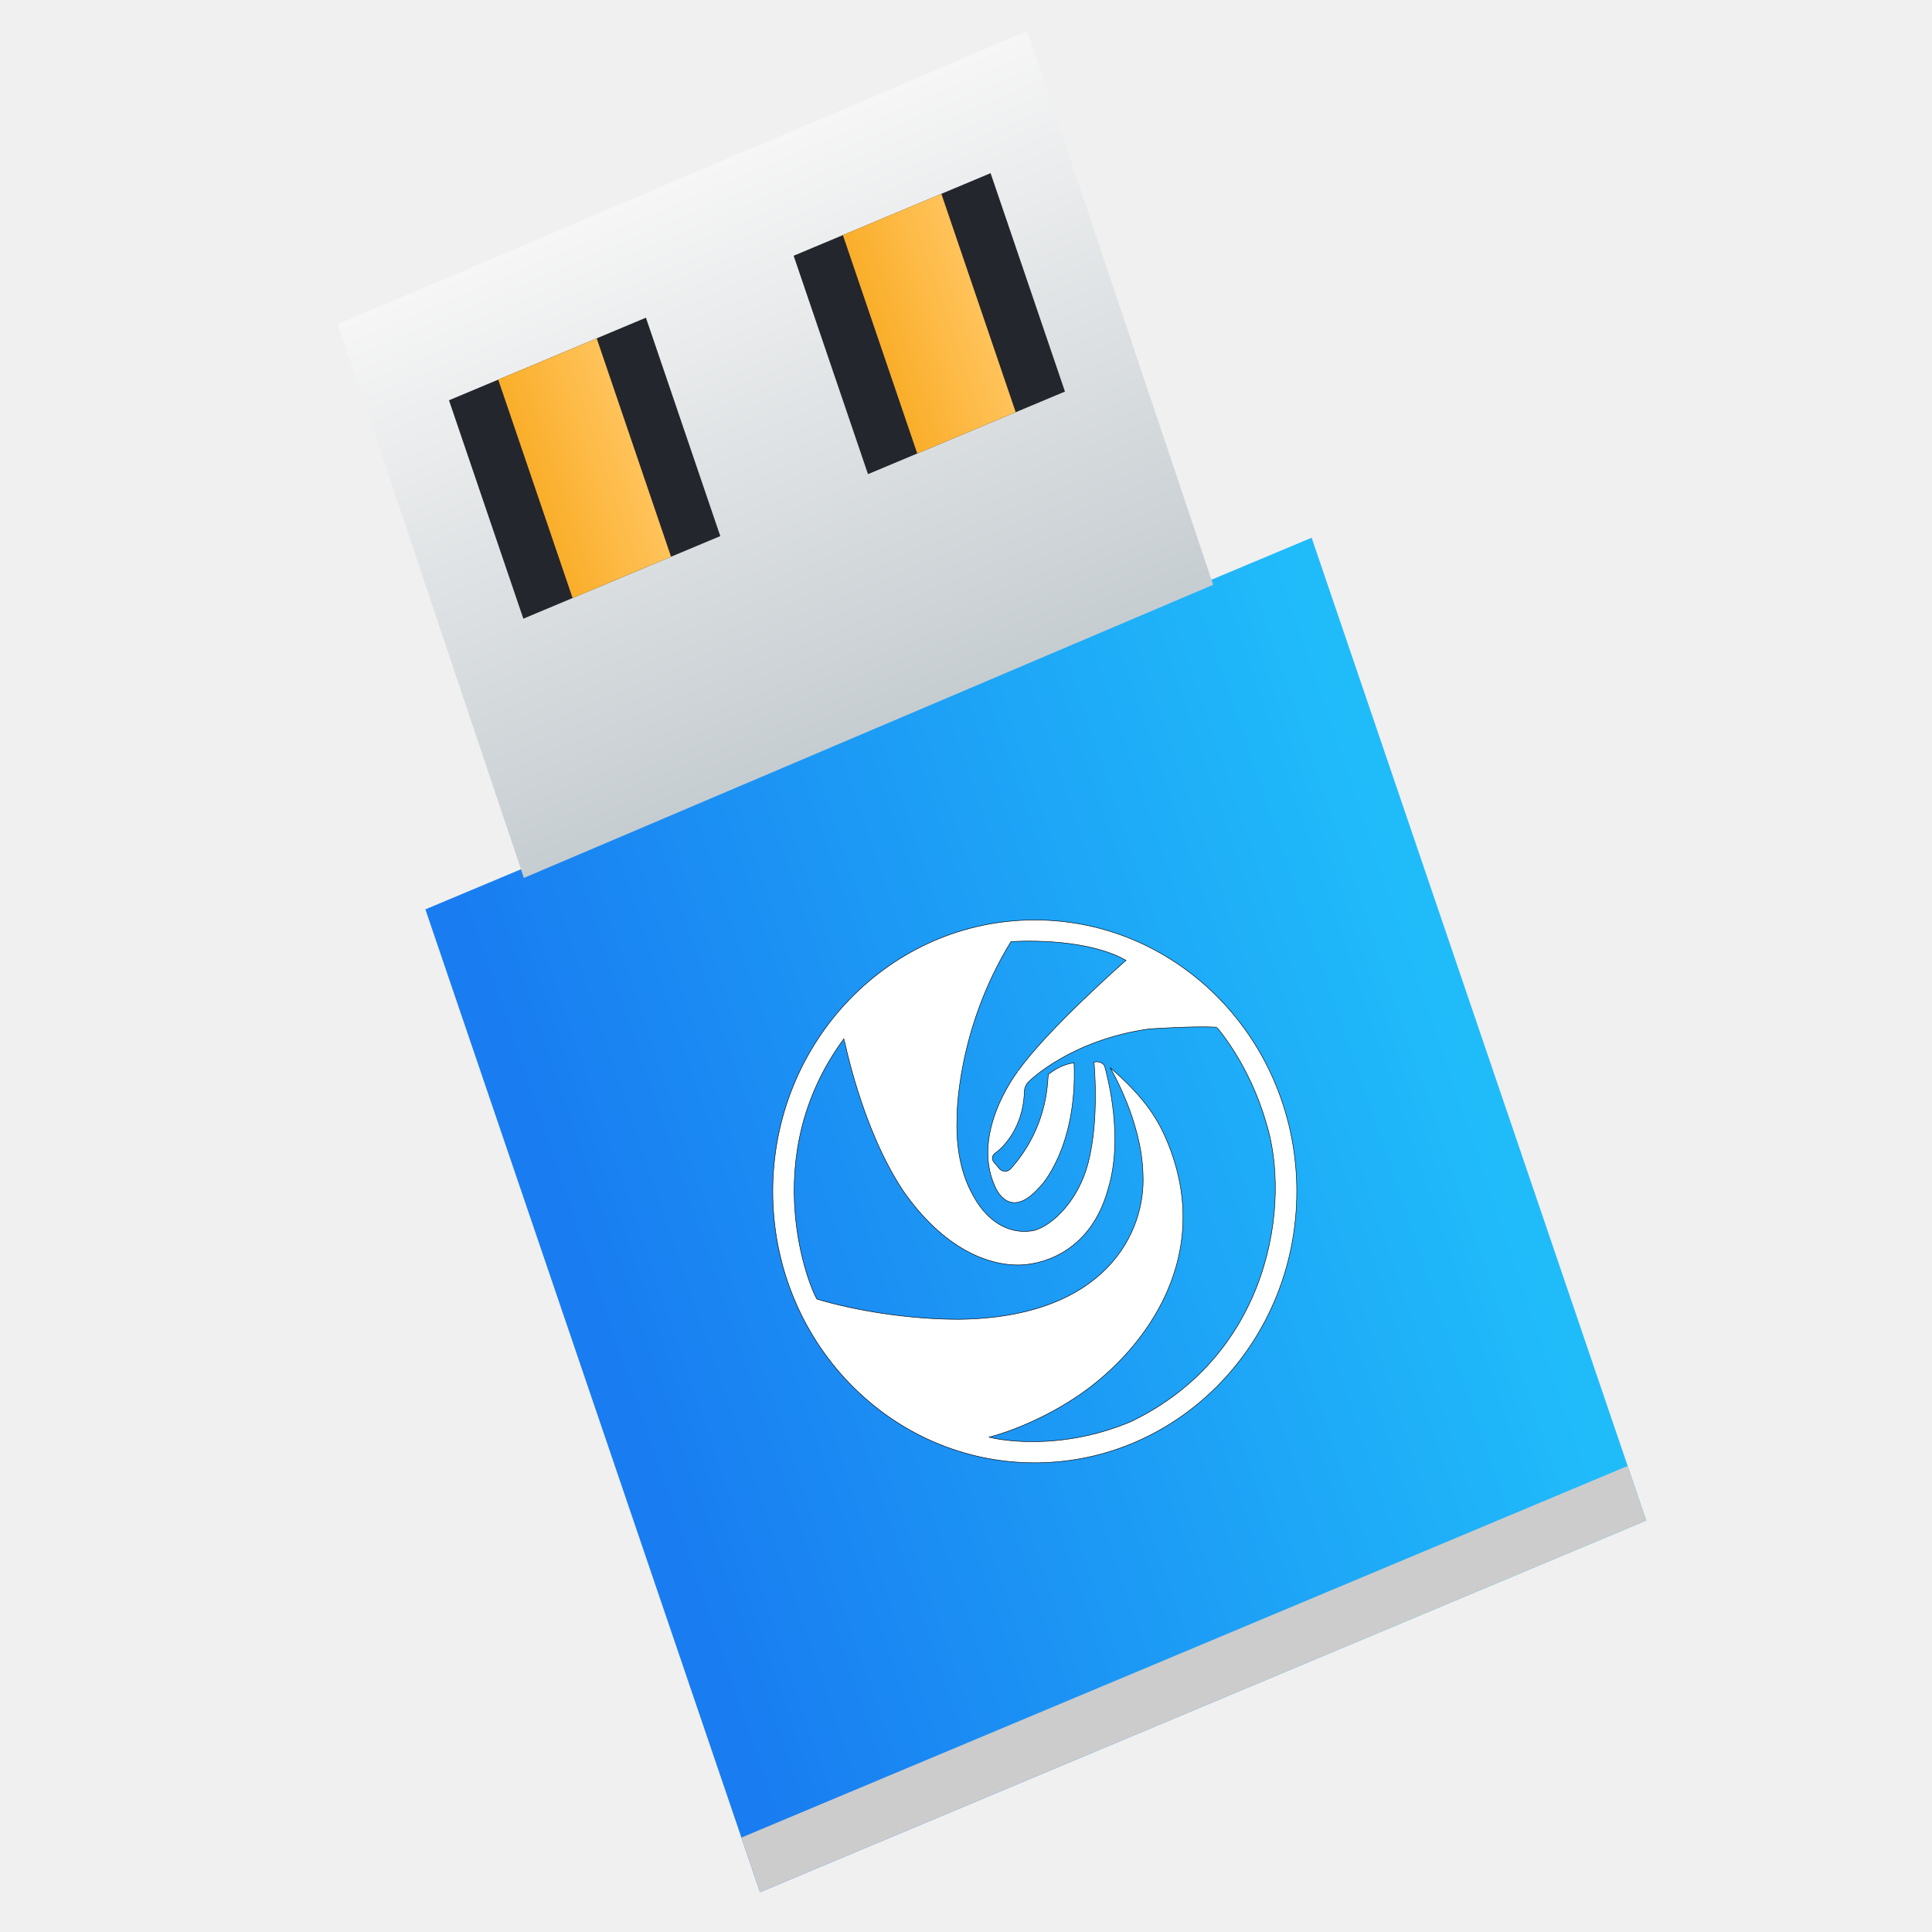
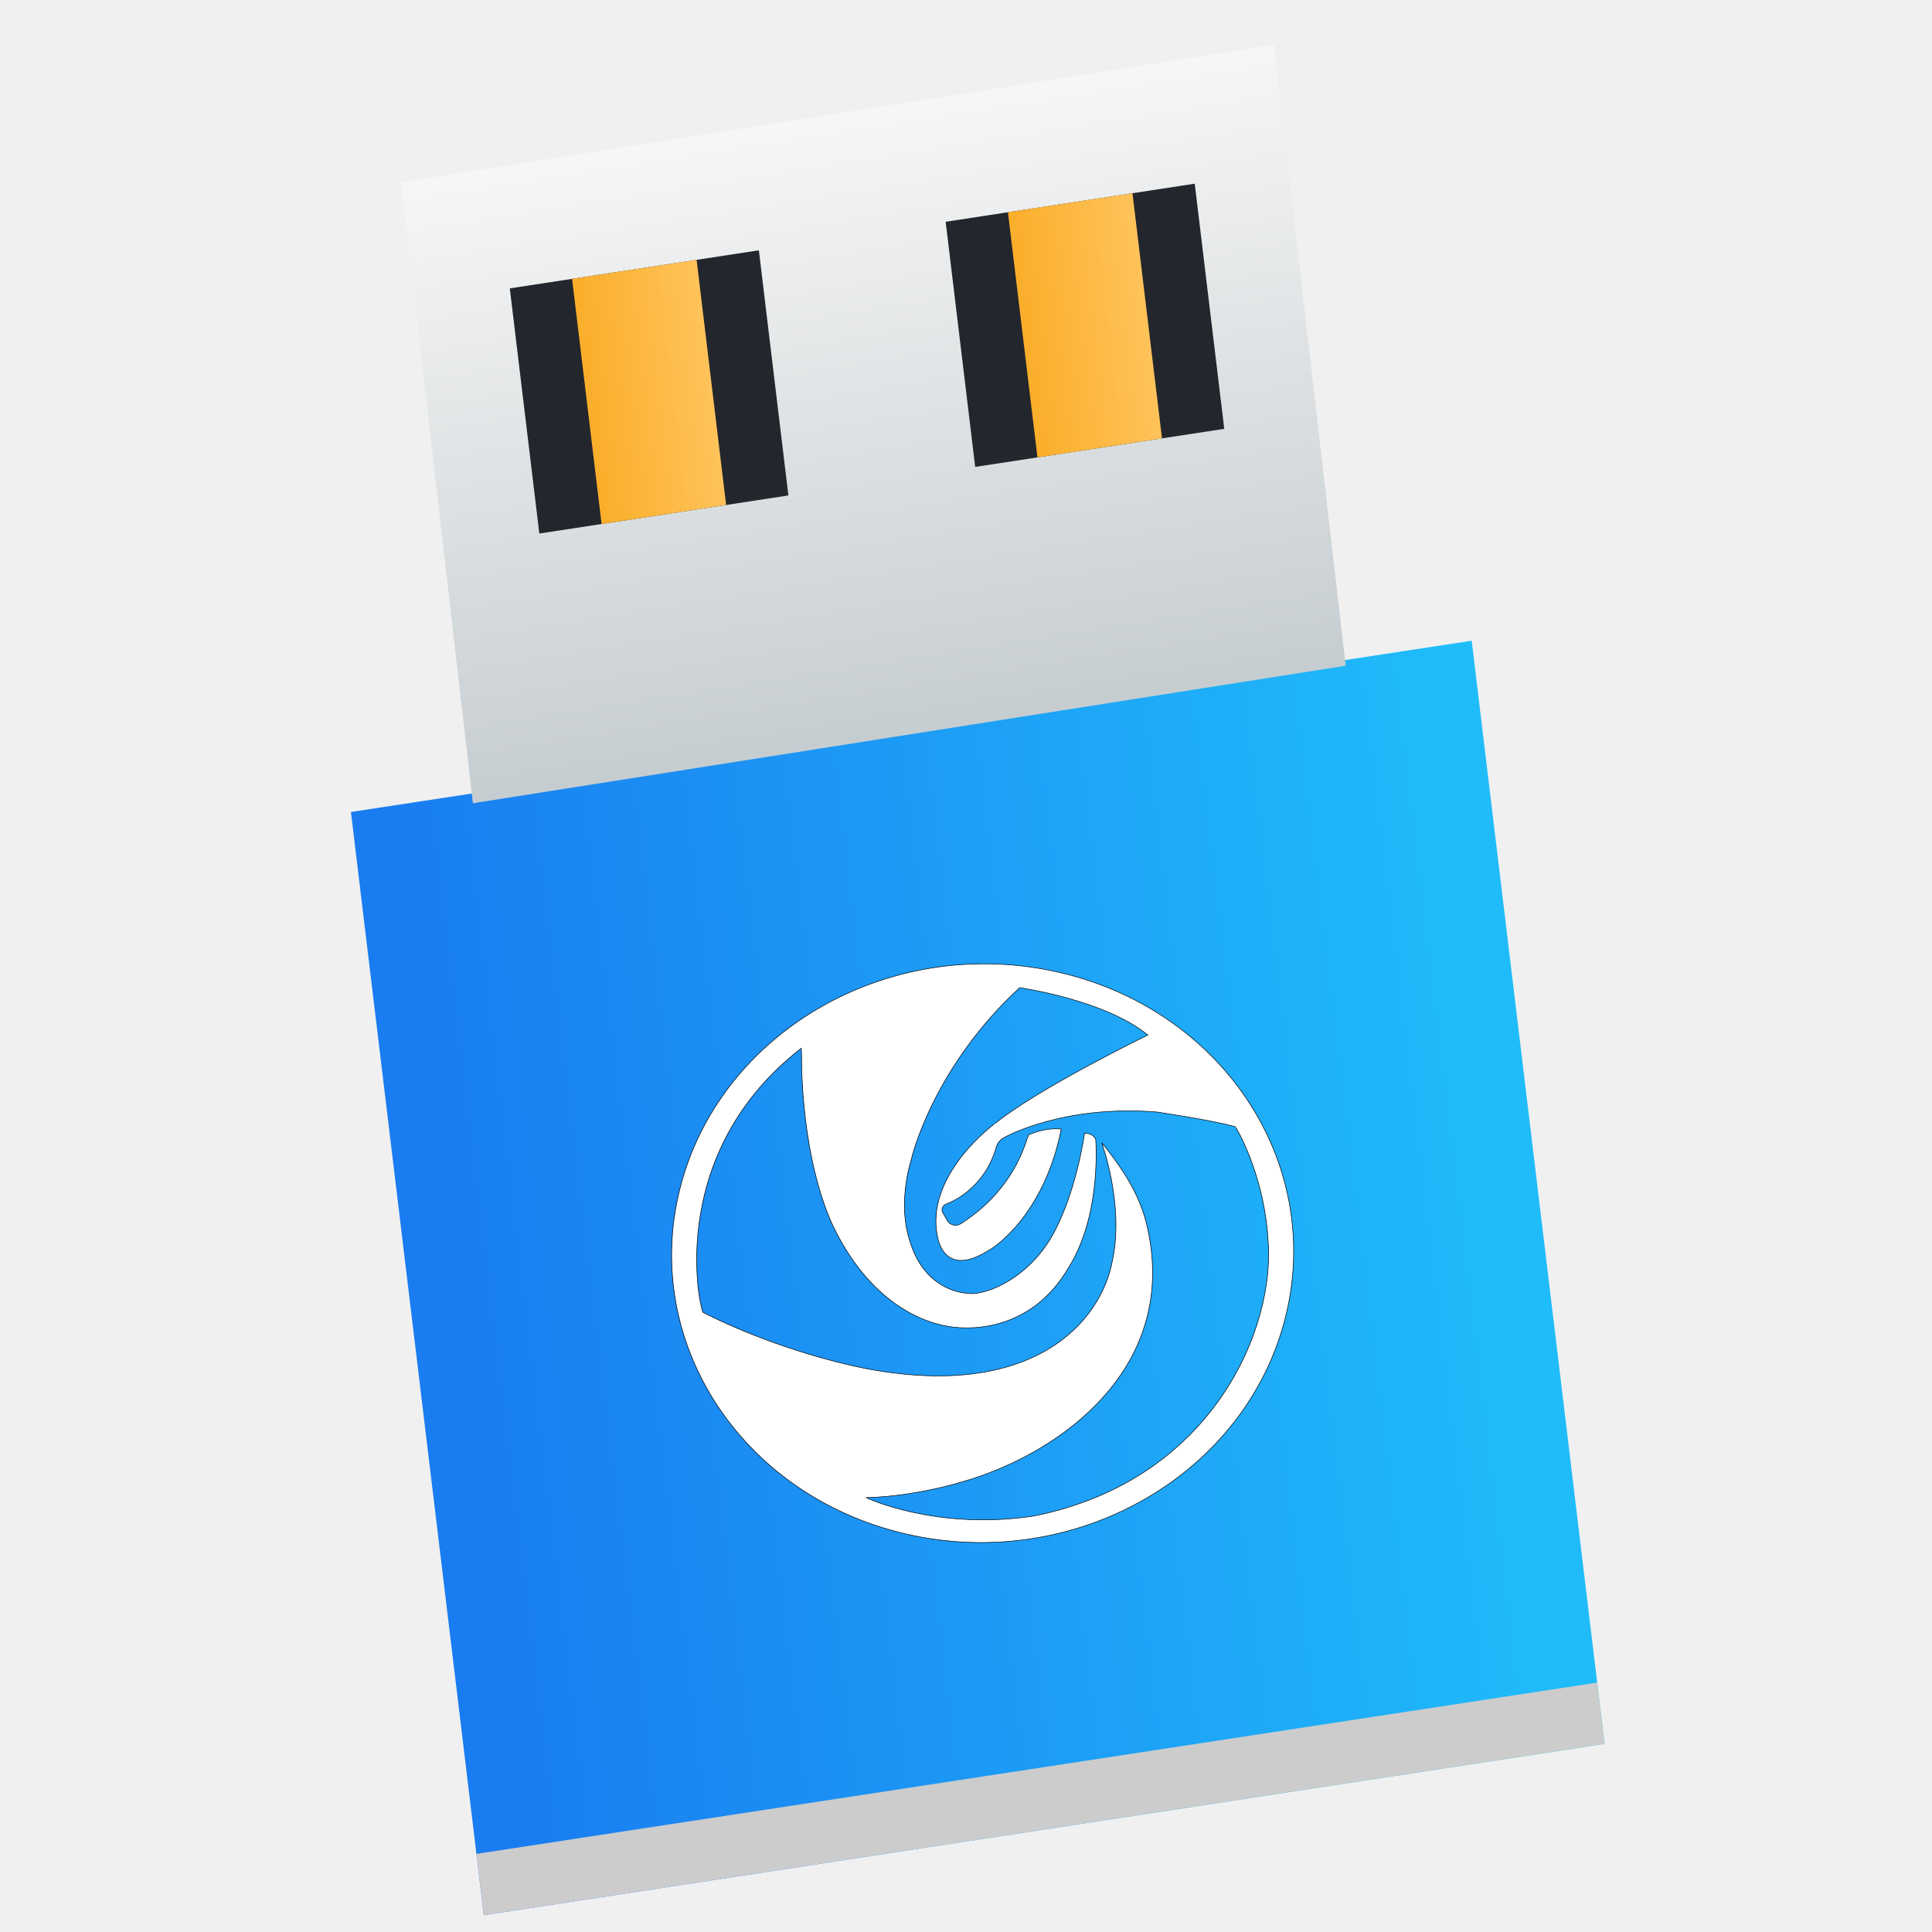
<svg xmlns="http://www.w3.org/2000/svg" xmlns:ns1="http://www.openswatchbook.org/uri/2009/osb" xmlns:xlink="http://www.w3.org/1999/xlink" version="1.1" id="svg2" width="256" height="256" viewBox="0 0 256 256">
  <defs id="defs6">
    <linearGradient id="linearGradient4207" ns1:paint="gradient">
      <stop style="stop-color:#3498db;stop-opacity:1;" offset="0" id="stop3371" />
      <stop style="stop-color:#3498db;stop-opacity:0;" offset="1" id="stop3373" />
    </linearGradient>
    <linearGradient id="linearGradient4422">
      <stop id="stop4424" offset="0" style="stop-color:#197ff1;stop-opacity:1" />
      <stop id="stop4426" offset="1" style="stop-color:#21c6fb;stop-opacity:1" />
    </linearGradient>
-     <linearGradient y2="536.975" x2="411.213" y1="536.975" x1="394.939" gradientTransform="matrix(7.775308,3.3916362e-8,0,8.161722,-3058.381,-4184.912)" gradientUnits="userSpaceOnUse" id="linearGradient3093" xlink:href="#linearGradient4143" />
+     <linearGradient y2="536.975" x2="411.213" y1="536.975" x1="394.939" gradientTransform="matrix(7.775308,3.3916361e-8,0,8.161722,-3058.381,-4184.912)" gradientUnits="userSpaceOnUse" id="linearGradient3093" xlink:href="#linearGradient4143" />
    <linearGradient id="linearGradient4143">
      <stop style="stop-color:#197cf1;stop-opacity:1" offset="0" id="stop4145" />
      <stop style="stop-color:#20bcfa;stop-opacity:1" offset="1" id="stop4147" />
    </linearGradient>
    <linearGradient xlink:href="#linearGradient4303" id="linearGradient4357" x1="403.571" y1="527.798" x2="403.571" y2="517.798" gradientUnits="userSpaceOnUse" gradientTransform="matrix(7.924065,0,0,7.805798,-3118.086,-3987.527)" />
    <linearGradient id="linearGradient4303">
      <stop id="stop4305" offset="0" style="stop-color:#c6cdd1;stop-opacity:1" />
      <stop id="stop4307" offset="1" style="stop-color:#f6f6f6;stop-opacity:1;" />
    </linearGradient>
-     <linearGradient xlink:href="#linearGradient4143-8" id="linearGradient4371" x1="398.571" y1="521.798" x2="400.571" y2="521.798" gradientUnits="userSpaceOnUse" gradientTransform="matrix(7.343346,3.2032119e-8,0,7.708277,-2884.269,-3937.424)" />
+     <linearGradient xlink:href="#linearGradient4143-8" id="linearGradient4371" x1="398.571" y1="521.798" x2="400.571" y2="521.798" gradientUnits="userSpaceOnUse" gradientTransform="matrix(7.343346,3.2032118e-8,0,7.708277,-2884.269,-3937.424)" />
    <linearGradient id="linearGradient4143-8">
      <stop id="stop4145-7" offset="0" style="stop-color:#faae2a;stop-opacity:1" />
      <stop id="stop4147-4" offset="1" style="stop-color:#ffc35a;stop-opacity:1" />
    </linearGradient>
-     <linearGradient xlink:href="#linearGradient4143-8" id="linearGradient4375" gradientUnits="userSpaceOnUse" x1="398.571" y1="521.798" x2="400.571" y2="521.798" gradientTransform="matrix(7.343346,3.2032119e-8,0,7.708277,-2832.865,-3937.424)" />
+     <linearGradient xlink:href="#linearGradient4143-8" id="linearGradient4375" gradientUnits="userSpaceOnUse" x1="398.571" y1="521.798" x2="400.571" y2="521.798" gradientTransform="matrix(7.343346,3.2032118e-8,0,7.708277,-2832.865,-3937.424)" />
    <linearGradient id="linearGradient3764" y1="47" x2="0" y2="1" gradientUnits="userSpaceOnUse">
      <stop style="stop-color:#83c87e;stop-opacity:1" id="stop7" />
      <stop offset="1" style="stop-color:#91ce8c;stop-opacity:1" id="stop9" />
    </linearGradient>
    <clipPath id="clipPath-323124572">
      <g transform="translate(0,-1004.362)" id="g12">
        <path d="m -24 13 c 0 1.105 -0.672 2 -1.5 2 -0.828 0 -1.5 -0.895 -1.5 -2 0 -1.105 0.672 -2 1.5 -2 0.828 0 1.5 0.895 1.5 2 z" transform="matrix(15.33333,0,0,11.5,415,878.8622)" style="fill:#1890d0" id="path14" />
      </g>
    </clipPath>
    <clipPath id="clipPath-333423643">
      <g transform="translate(0,-1004.362)" id="g17">
        <path d="m -24 13 c 0 1.105 -0.672 2 -1.5 2 -0.828 0 -1.5 -0.895 -1.5 -2 0 -1.105 0.672 -2 1.5 -2 0.828 0 1.5 0.895 1.5 2 z" transform="matrix(15.33333,0,0,11.5,415,878.8622)" style="fill:#1890d0" id="path19" />
      </g>
    </clipPath>
  </defs>
  <style type="text/css" id="style26">
	.specularity {opacity:0.5;}
	.low-specularity {opacity:0.25;}
	.full-specularity {opacity:1;}
	.black {fill:#000000;}
	.white {fill:#ffffff;}
	.outline-big {stroke-width:16;stroke:none;opacity:0.1;fill:none;}
	.outline-small {stroke-width:8;stroke:none;opacity:0.2;fill:none;}
	.stroke-highlight {fill:none;stroke:none;opacity:0.2;}
       	.base-shadow 	{fill:black;opacity:75;}
	</style>
  <style type="text/css" id="style26-7">
	.specularity {opacity:0.5;}
	.low-specularity {opacity:0.25;}
	.full-specularity {opacity:1;}
	.black {fill:#000000;}
	.white {fill:#ffffff;}
	.outline-big {stroke-width:16;stroke:none;opacity:0.1;fill:none;}
	.outline-small {stroke-width:8;stroke:none;opacity:0.2;fill:none;}
	.stroke-highlight {fill:none;stroke:none;opacity:0.2;}
       	.base-shadow 	{fill:black;opacity:75;}
	</style>
  <g id="g857" transform="matrix(0.9580366,0,0,0.9956208,6.036035,1.097979)">
-     <rect transform="matrix(0.9273526,-0.3741888,0.3335495,0.9427326,0,0)" style="fill:url(#linearGradient3093);fill-opacity:1;stroke:none;stroke-width:5.402" id="rect4180" width="132.18" height="138.749" x="9.534" y="130.991" />
-     <rect transform="matrix(0.9254981,-0.3787523,0.3293823,0.9441966,0,0)" style="fill:url(#linearGradient4357);fill-opacity:1;stroke:none;stroke-width:5.441" id="rect4182" width="103.013" height="78.058" x="24.372" y="54.299" />
-     <rect transform="matrix(0.9273526,-0.3741888,0.3335495,0.9427326,0,0)" style="fill:#23262c;fill-opacity:1;stroke:none;stroke-width:5.402" id="rect4359" width="29.374" height="30.833" x="35.235" y="69.323" />
-     <rect transform="matrix(0.9273526,-0.3741888,0.3335495,0.9427326,0,0)" y="69.323" x="86.639" height="30.833" width="29.374" id="rect4361" style="fill:#23262c;fill-opacity:1;stroke:none;stroke-width:5.402" />
-     <rect transform="matrix(0.9273526,-0.3741888,0.3335495,0.9427326,0,0)" style="fill:url(#linearGradient4371);fill-opacity:1;stroke:none;stroke-width:5.402" id="rect4363" width="14.687" height="30.833" x="42.579" y="69.323" />
-     <rect transform="matrix(0.9273526,-0.3741888,0.3335495,0.9427326,0,0)" y="69.323" x="93.983" height="30.833" width="14.687" id="rect4373" style="fill:url(#linearGradient4375);fill-opacity:1;stroke:none;stroke-width:5.402" />
-     <rect transform="matrix(0.9273526,-0.3741888,0.3335495,0.9427326,0,0)" style="fill:#cccccc;fill-opacity:1;stroke:none;stroke-width:5.402" id="rect4377" width="132.18" height="7.708" x="9.534" y="262.03" />
-     <path id="path4195" style="opacity:1;fill:#ffffff;fill-opacity:1;fill-rule:evenodd;stroke:#000000;stroke-width:0.067;stroke-miterlimit:4;stroke-dasharray:none;stroke-opacity:1" d="m 173.056,157.457 a 36.238,36.121 0 0 1 -36.238,36.121 36.238,36.121 0 0 1 -36.238,-36.121 36.238,36.121 0 0 1 36.238,-36.121 36.238,36.121 0 0 1 36.238,36.121 z m -23.619,-30.754 c 0,0 -10.901,9.209 -14.91,14.715 0.048,-0.098 -6.648,8.137 -3.226,15.349 0.048,0.098 1.907,4.775 6.159,0.146 0.048,0.047 5.279,-5.165 4.791,-16.567 0.099,0.047 -1.418,-0.047 -3.52,1.511 -0.245,0.146 0.342,6.481 -5.133,12.474 0,0 -0.318,0.391 -0.707,0.439 -0.137,0.016 -0.635,0.055 -0.983,-0.346 l -0.782,-0.904 c -0.233,-0.27 -0.317,-0.842 0.285,-1.204 0,0 3.786,-2.464 3.964,-8.134 0,0 -0.024,-0.868 0.764,-1.47 0,0 5.735,-5.452 16.556,-6.882 0.13,0 6.073,-0.401 9.272,-0.224 0.024,-0.008 4.48,4.838 6.826,12.634 3.52,10.622 0.684,30.893 -18.674,39.858 -10.559,4.288 -19.554,2.144 -19.651,2.047 0,0.071 6.29,-1.46 12.622,-5.67 9.102,-6.056 18.969,-18.748 11.722,-34.383 -1.547,-3.339 -3.911,-6.042 -7.577,-9.112 0,0 4.351,6.995 4.546,14.082 0.462,7.831 -5.186,19.189 -25.437,19.42 -6.957,0.006 -14.388,-1.164 -19.661,-2.694 -0.804,-1.134 -8.543,-18.612 3.743,-34.658 0.04,0.039 2.366,11.872 8.246,20.335 5.54,7.601 11.777,10.005 16.407,9.771 3.351,-0.169 9.601,-2.095 11.879,-10.094 2.151,-6.757 0,-14.684 -0.491,-16.396 0,0 -0.373,-0.709 -1.459,-0.497 0,0 0.792,7.562 -0.817,13.466 -1.316,4.826 -4.718,8.126 -7.337,8.911 -2.618,0.587 -6.173,-0.3 -8.625,-4.728 -1.993,-3.438 -2.28,-7.479 -2.171,-10.065 -0.016,-0.131 -0.153,-11.677 7.465,-23.615 0,0 9.997,-0.731 15.912,2.485 z" />
+     <g id="g53" transform="matrix(0.9911437,0.1269521,-0.1363689,0.9556134,16.13955,-9.950797)">
+       <g id="g54" transform="matrix(1.178663,0.08784823,-0.1191129,1.103927,-5.246893,-20.28551)">
+         <rect transform="matrix(0.9273526,-0.3741888,0.3335495,0.9427326,0,0)" style="fill:url(#linearGradient3093);fill-opacity:1;stroke:none;stroke-width:5.402" id="rect4180" width="132.18" height="138.749" x="9.534" y="130.991" />
+         <rect transform="matrix(0.9254981,-0.3787523,0.3293823,0.9441966,0,0)" style="fill:url(#linearGradient4357);fill-opacity:1;stroke:none;stroke-width:5.441" id="rect4182" width="103.013" height="78.058" x="24.372" y="54.299" />
+         <rect transform="matrix(0.9273526,-0.3741888,0.3335495,0.9427326,0,0)" style="fill:#23262c;fill-opacity:1;stroke:none;stroke-width:5.402" id="rect4359" width="29.374" height="30.833" x="35.235" y="69.323" />
+         <rect transform="matrix(0.9273526,-0.3741888,0.3335495,0.9427326,0,0)" y="69.323" x="86.639" height="30.833" width="29.374" id="rect4361" style="fill:#23262c;fill-opacity:1;stroke:none;stroke-width:5.402" />
+         <rect transform="matrix(0.9273526,-0.3741888,0.3335495,0.9427326,0,0)" style="fill:url(#linearGradient4371);fill-opacity:1;stroke:none;stroke-width:5.402" id="rect4363" width="14.687" height="30.833" x="42.579" y="69.323" />
+         <rect transform="matrix(0.9273526,-0.3741888,0.3335495,0.9427326,0,0)" y="69.323" x="93.983" height="30.833" width="14.687" id="rect4373" style="fill:url(#linearGradient4375);fill-opacity:1;stroke:none;stroke-width:5.402" />
+         <rect transform="matrix(0.9273526,-0.3741888,0.3335495,0.9427326,0,0)" style="fill:#cccccc;fill-opacity:1;stroke:none;stroke-width:5.402" id="rect4377" width="132.18" height="7.708" x="9.534" y="262.03" />
+         <path id="path4195" style="opacity:1;fill:#ffffff;fill-opacity:1;fill-rule:evenodd;stroke:#000000;stroke-width:0.067;stroke-miterlimit:4;stroke-dasharray:none;stroke-opacity:1" d="m 173.056,157.457 a 36.238,36.121 0 0 1 -36.238,36.121 36.238,36.121 0 0 1 -36.238,-36.121 36.238,36.121 0 0 1 36.238,-36.121 36.238,36.121 0 0 1 36.238,36.121 z m -23.619,-30.754 c 0,0 -10.901,9.209 -14.91,14.715 0.048,-0.098 -6.648,8.137 -3.226,15.349 0.048,0.098 1.907,4.775 6.159,0.146 0.048,0.047 5.279,-5.165 4.791,-16.567 0.099,0.047 -1.418,-0.047 -3.52,1.511 -0.245,0.146 0.342,6.481 -5.133,12.474 0,0 -0.318,0.391 -0.707,0.439 -0.137,0.016 -0.635,0.055 -0.983,-0.346 l -0.782,-0.904 c -0.233,-0.27 -0.317,-0.842 0.285,-1.204 0,0 3.786,-2.464 3.964,-8.134 0,0 -0.024,-0.868 0.764,-1.47 0,0 5.735,-5.452 16.556,-6.882 0.13,0 6.073,-0.401 9.272,-0.224 0.024,-0.008 4.48,4.838 6.826,12.634 3.52,10.622 0.684,30.893 -18.674,39.858 -10.559,4.288 -19.554,2.144 -19.651,2.047 0,0.071 6.29,-1.46 12.622,-5.67 9.102,-6.056 18.969,-18.748 11.722,-34.383 -1.547,-3.339 -3.911,-6.042 -7.577,-9.112 0,0 4.351,6.995 4.546,14.082 0.462,7.831 -5.186,19.189 -25.437,19.42 -6.957,0.006 -14.388,-1.164 -19.661,-2.694 -0.804,-1.134 -8.543,-18.612 3.743,-34.658 0.04,0.039 2.366,11.872 8.246,20.335 5.54,7.601 11.777,10.005 16.407,9.771 3.351,-0.169 9.601,-2.095 11.879,-10.094 2.151,-6.757 0,-14.684 -0.491,-16.396 0,0 -0.373,-0.709 -1.459,-0.497 0,0 0.792,7.562 -0.817,13.466 -1.316,4.826 -4.718,8.126 -7.337,8.911 -2.618,0.587 -6.173,-0.3 -8.625,-4.728 -1.993,-3.438 -2.28,-7.479 -2.171,-10.065 -0.016,-0.131 -0.153,-11.677 7.465,-23.615 0,0 9.997,-0.731 15.912,2.485 z" />
+       </g>
+     </g>
  </g>
+   <style id="style26-6" type="text/css">
+ 	.specularity {opacity:0.5;}
+ 	.low-specularity {opacity:0.25;}
+ 	.full-specularity {opacity:1;}
+ 	.black {fill:#000000;}
+ 	.white {fill:#ffffff;}
+ 	.outline-big {stroke-width:16;stroke:none;opacity:0.1;fill:none;}
+ 	.outline-small {stroke-width:8;stroke:none;opacity:0.2;fill:none;}
+ 	.stroke-highlight {fill:none;stroke:none;opacity:0.2;}
+        	.base-shadow 	{fill:black;opacity:75;}
+ 	</style>
+   <style id="style26-7-2" type="text/css">
+ 	.specularity {opacity:0.5;}
+ 	.low-specularity {opacity:0.25;}
+ 	.full-specularity {opacity:1;}
+ 	.black {fill:#000000;}
+ 	.white {fill:#ffffff;}
+ 	.outline-big {stroke-width:16;stroke:none;opacity:0.1;fill:none;}
+ 	.outline-small {stroke-width:8;stroke:none;opacity:0.2;fill:none;}
+ 	.stroke-highlight {fill:none;stroke:none;opacity:0.2;}
+        	.base-shadow 	{fill:black;opacity:75;}
+ 	</style>
+   <style id="style26-3" type="text/css">
+ 	.specularity {opacity:0.5;}
+ 	.low-specularity {opacity:0.25;}
+ 	.full-specularity {opacity:1;}
+ 	.black {fill:#000000;}
+ 	.white {fill:#ffffff;}
+ 	.outline-big {stroke-width:16;stroke:none;opacity:0.1;fill:none;}
+ 	.outline-small {stroke-width:8;stroke:none;opacity:0.2;fill:none;}
+ 	.stroke-highlight {fill:none;stroke:none;opacity:0.2;}
+        	.base-shadow 	{fill:black;opacity:75;}
+ 	</style>
+   <style id="style26-7-6" type="text/css">
+ 	.specularity {opacity:0.5;}
+ 	.low-specularity {opacity:0.25;}
+ 	.full-specularity {opacity:1;}
+ 	.black {fill:#000000;}
+ 	.white {fill:#ffffff;}
+ 	.outline-big {stroke-width:16;stroke:none;opacity:0.1;fill:none;}
+ 	.outline-small {stroke-width:8;stroke:none;opacity:0.2;fill:none;}
+ 	.stroke-highlight {fill:none;stroke:none;opacity:0.2;}
+        	.base-shadow 	{fill:black;opacity:75;}
+ 	</style>
</svg>
